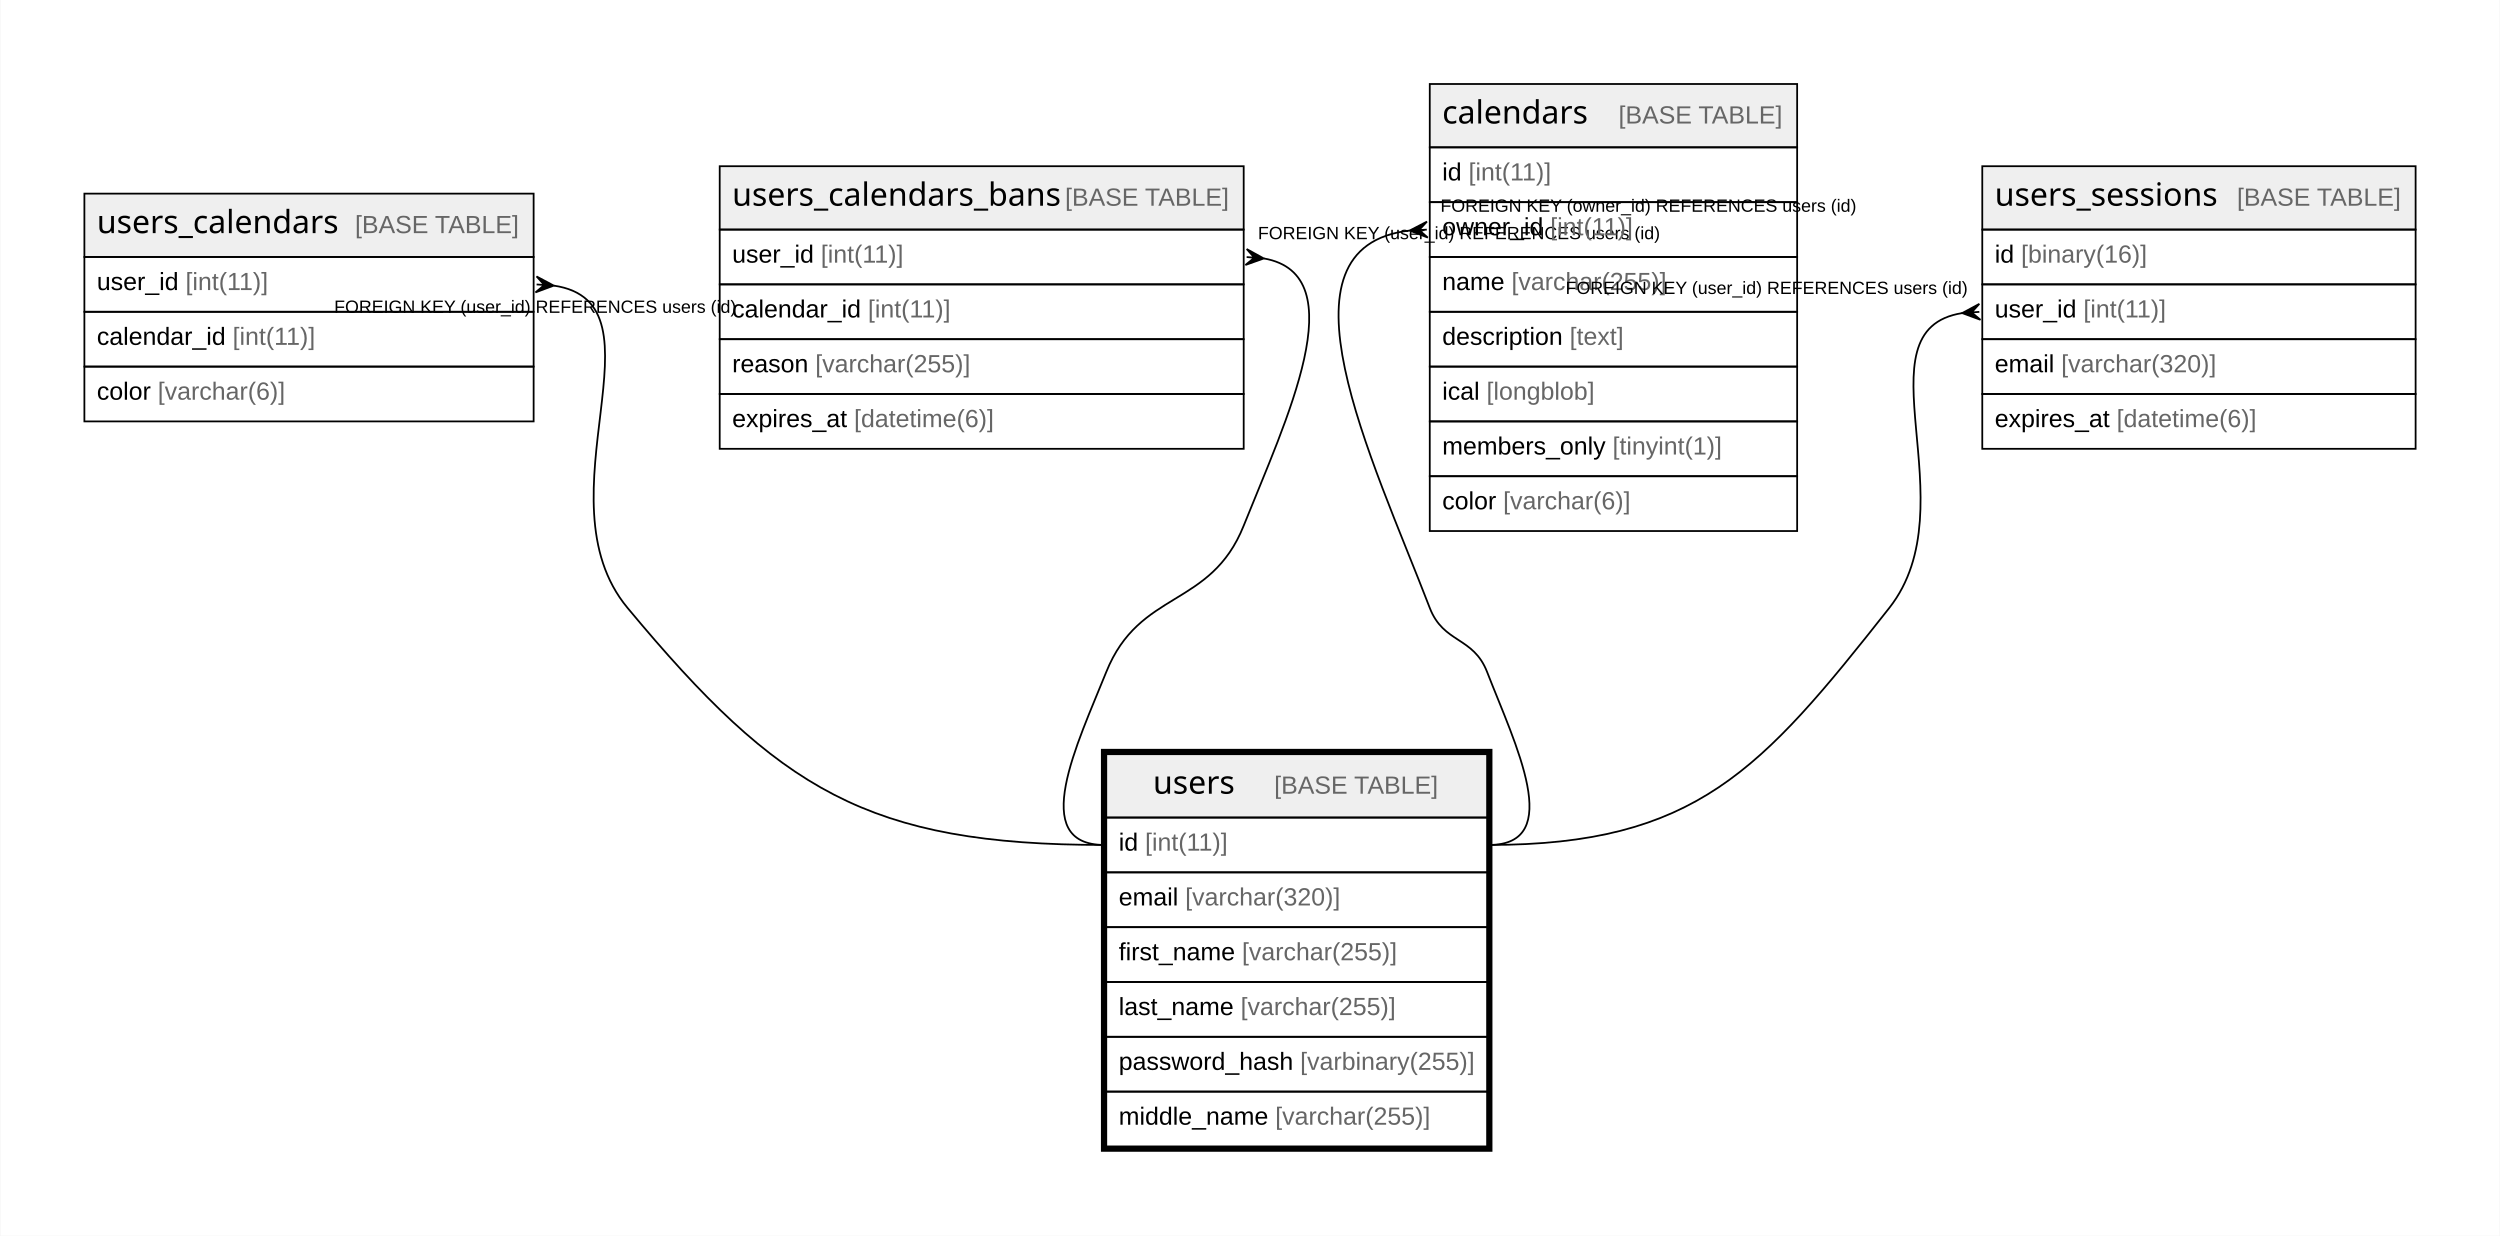
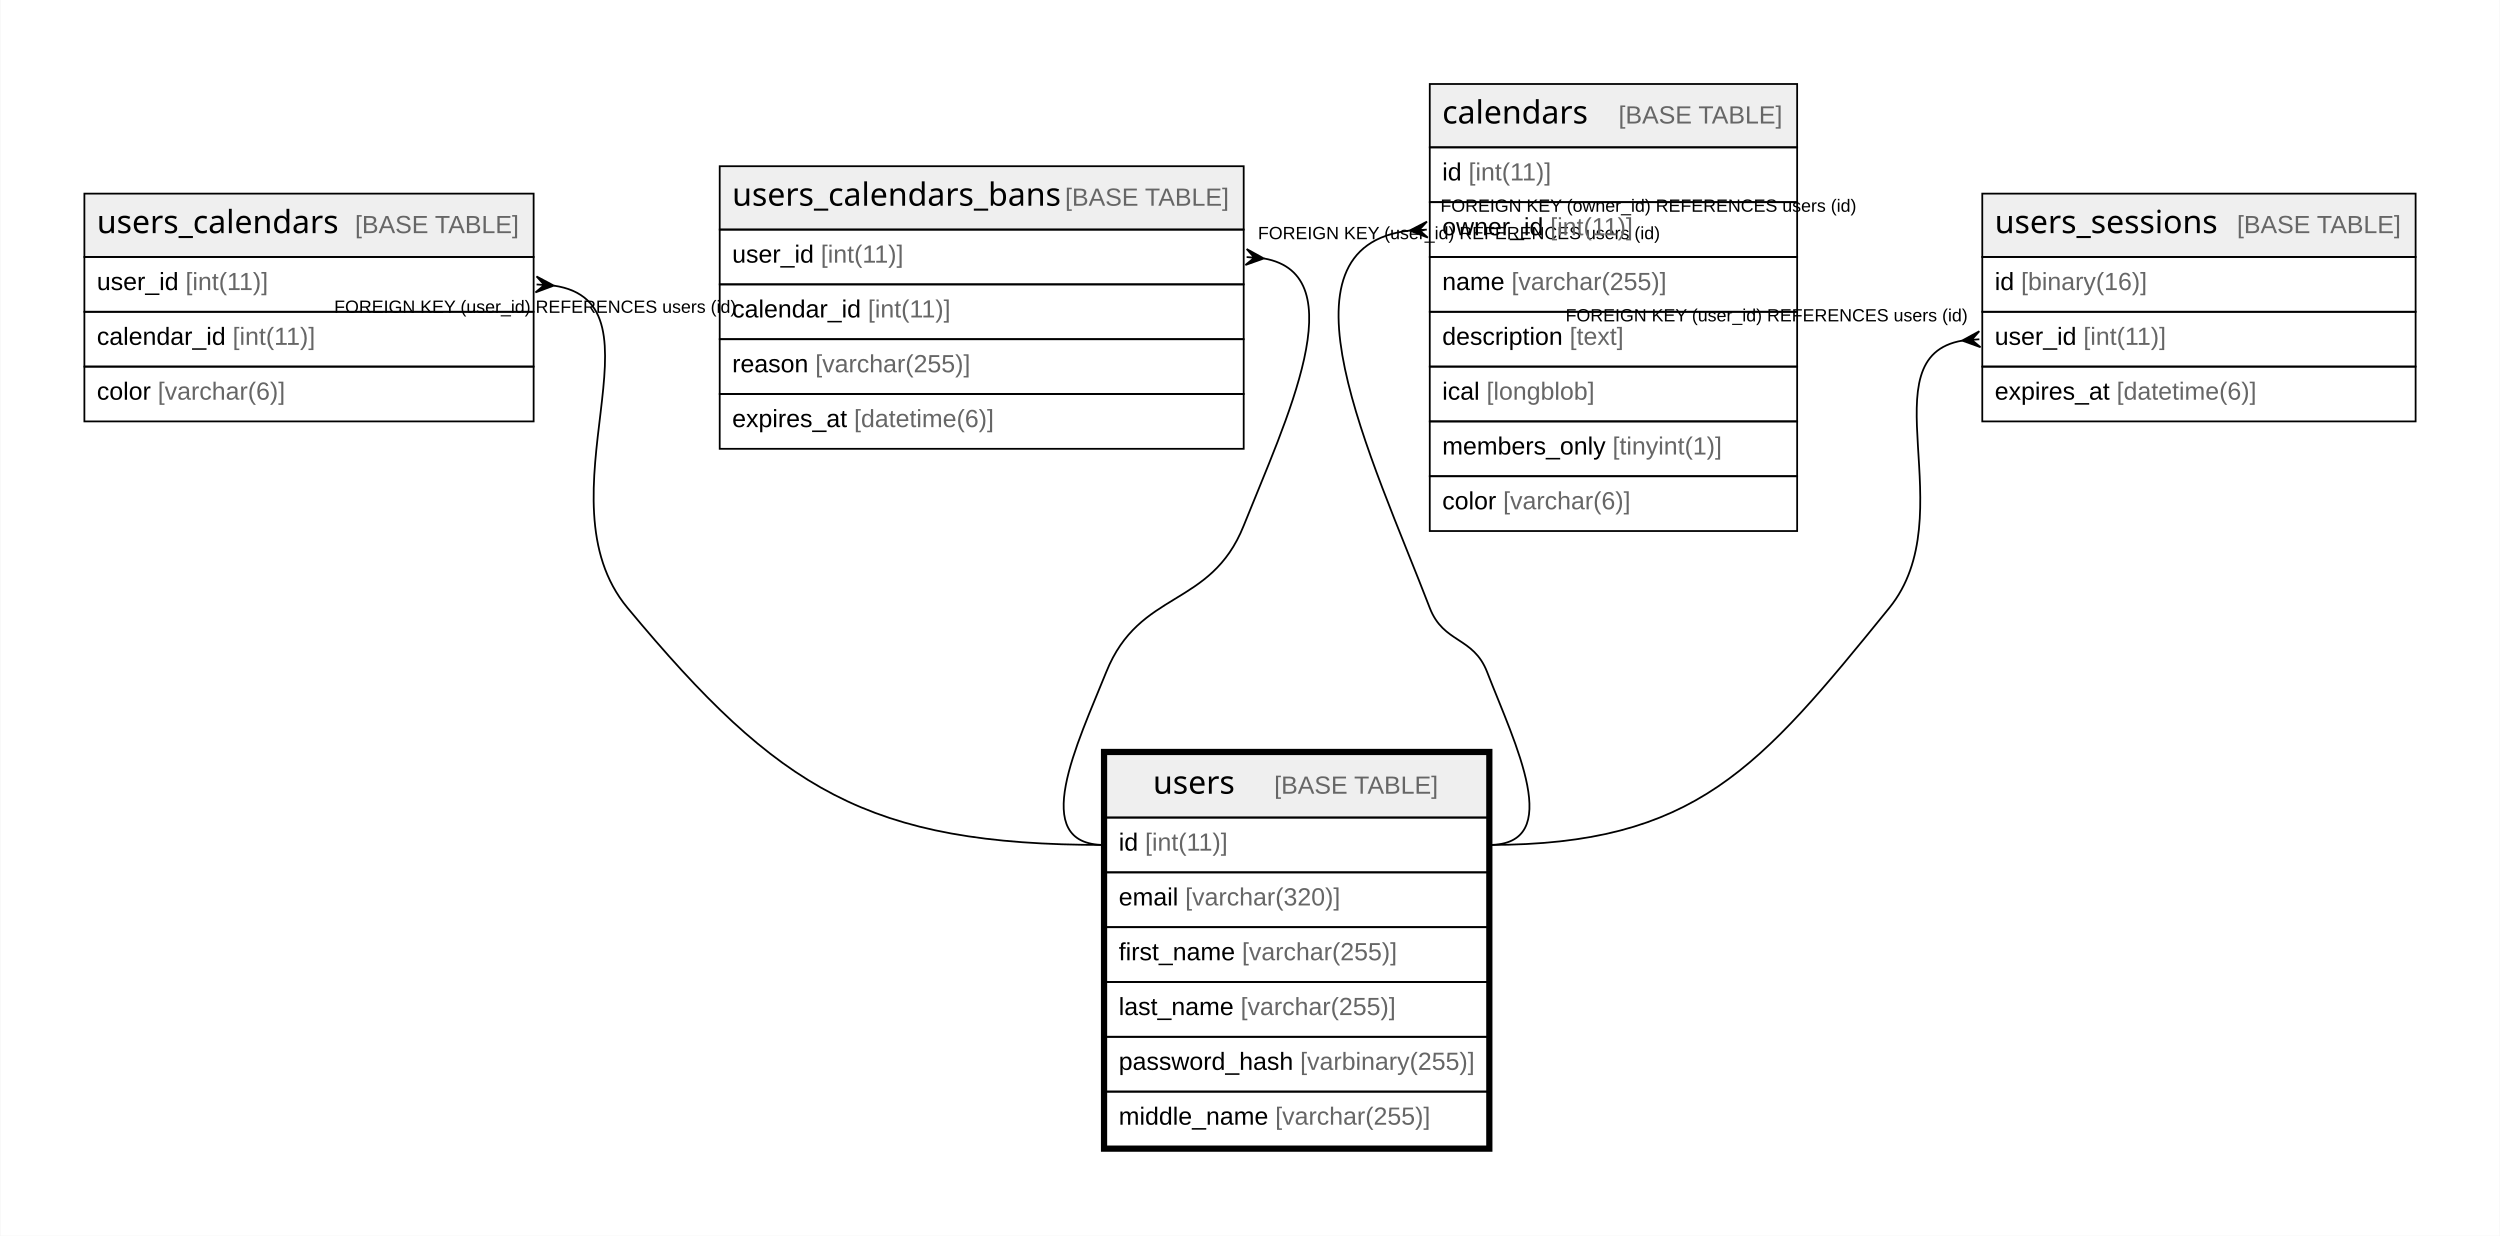
<svg xmlns="http://www.w3.org/2000/svg" width="1404pt" height="694pt" viewBox="0.00 0.00 1404.37 694.40">
  <g id="graph0" class="graph" transform="scale(1 1) rotate(0) translate(4 690.4)">
    <polygon fill="white" stroke="none" points="-4,4 -4,-690.4 1400.37,-690.4 1400.37,4 -4,4" />
    <g id="node1" class="node">
      <polygon fill="#efefef" stroke="none" points="617.42,-231 617.42,-266.6 831.42,-266.6 831.42,-231 617.42,-231" />
      <polygon fill="none" stroke="black" points="617.42,-231 617.42,-266.6 831.42,-266.6 831.42,-231 617.42,-231" />
      <text text-anchor="start" x="643.68" y="-244.4" font-family="Arial Bold" font-size="18.00">users</text>
      <text text-anchor="start" x="680.67" y="-244.4" font-family="Arial" font-size="14.00">    </text>
      <text text-anchor="start" x="711.79" y="-244.4" font-family="Arial" font-size="14.00" fill="#666666">[BASE TABLE]</text>
      <polygon fill="none" stroke="black" points="617.42,-200.2 617.42,-231 831.42,-231 831.42,-200.2 617.42,-200.2" />
      <text text-anchor="start" x="624.42" y="-212.4" font-family="Arial" font-size="14.00">id </text>
      <text text-anchor="start" x="639.21" y="-212.4" font-family="Arial" font-size="14.00" fill="#666666">[int(11)]</text>
      <polygon fill="none" stroke="black" points="617.42,-169.4 617.42,-200.2 831.42,-200.2 831.42,-169.4 617.42,-169.4" />
      <text text-anchor="start" x="624.42" y="-181.6" font-family="Arial" font-size="14.00">email </text>
      <text text-anchor="start" x="661.77" y="-181.6" font-family="Arial" font-size="14.00" fill="#666666">[varchar(320)]</text>
      <polygon fill="none" stroke="black" points="617.42,-138.6 617.42,-169.4 831.42,-169.4 831.42,-138.6 617.42,-138.6" />
      <text text-anchor="start" x="624.42" y="-150.8" font-family="Arial" font-size="14.00">first_name </text>
      <text text-anchor="start" x="693.67" y="-150.8" font-family="Arial" font-size="14.00" fill="#666666">[varchar(255)]</text>
      <polygon fill="none" stroke="black" points="617.42,-107.8 617.42,-138.6 831.42,-138.6 831.42,-107.8 617.42,-107.8" />
      <text text-anchor="start" x="624.42" y="-120" font-family="Arial" font-size="14.00">last_name </text>
      <text text-anchor="start" x="692.91" y="-120" font-family="Arial" font-size="14.00" fill="#666666">[varchar(255)]</text>
      <polygon fill="none" stroke="black" points="617.42,-77 617.42,-107.8 831.42,-107.8 831.42,-77 617.42,-77" />
      <text text-anchor="start" x="624.42" y="-89.2" font-family="Arial" font-size="14.00">password_hash </text>
      <text text-anchor="start" x="726.37" y="-89.2" font-family="Arial" font-size="14.00" fill="#666666">[varbinary(255)]</text>
      <polygon fill="none" stroke="black" points="617.42,-46.2 617.42,-77 831.42,-77 831.42,-46.2 617.42,-46.2" />
      <text text-anchor="start" x="624.42" y="-58.4" font-family="Arial" font-size="14.00">middle_name </text>
      <text text-anchor="start" x="712.36" y="-58.4" font-family="Arial" font-size="14.00" fill="#666666">[varchar(255)]</text>
      <polygon fill="none" stroke="black" stroke-width="3" points="615.92,-44.7 615.92,-268.1 832.92,-268.1 832.92,-44.7 615.92,-44.7" />
    </g>
    <g id="node2" class="node">
      <polygon fill="#efefef" stroke="none" points="43.2,-546 43.2,-581.6 295.64,-581.6 295.64,-546 43.2,-546" />
      <polygon fill="none" stroke="black" points="43.2,-546 43.2,-581.6 295.64,-581.6 295.64,-546 43.2,-546" />
      <text text-anchor="start" x="50.2" y="-559.4" font-family="Arial Bold" font-size="18.00">users_calendars</text>
      <text text-anchor="start" x="164.15" y="-559.4" font-family="Arial" font-size="14.00">    </text>
      <text text-anchor="start" x="195.27" y="-559.4" font-family="Arial" font-size="14.00" fill="#666666">[BASE TABLE]</text>
      <polygon fill="none" stroke="black" points="43.2,-515.2 43.2,-546 295.64,-546 295.64,-515.2 43.2,-515.2" />
      <text text-anchor="start" x="50.2" y="-527.4" font-family="Arial" font-size="14.00">user_id </text>
      <text text-anchor="start" x="100.01" y="-527.4" font-family="Arial" font-size="14.00" fill="#666666">[int(11)]</text>
      <polygon fill="none" stroke="black" points="43.2,-484.4 43.2,-515.2 295.64,-515.2 295.64,-484.4 43.2,-484.4" />
      <text text-anchor="start" x="50.2" y="-496.6" font-family="Arial" font-size="14.00">calendar_id </text>
      <text text-anchor="start" x="126.48" y="-496.6" font-family="Arial" font-size="14.00" fill="#666666">[int(11)]</text>
      <polygon fill="none" stroke="black" points="43.2,-453.6 43.2,-484.4 295.64,-484.4 295.64,-453.6 43.2,-453.6" />
      <text text-anchor="start" x="50.2" y="-465.8" font-family="Arial" font-size="14.00">color </text>
      <text text-anchor="start" x="84.43" y="-465.8" font-family="Arial" font-size="14.00" fill="#666666">[varchar(6)]</text>
    </g>
    <g id="edge1" class="edge">
      <path fill="none" stroke="black" d="M306.96,-529.91C373.21,-520.18 297.13,-410.5 348.42,-348.8 433.45,-246.51 483.41,-215.6 616.42,-215.6" />
      <polygon fill="black" stroke="black" points="306.95,-529.91 296.67,-526.09 301.63,-530.26 297.31,-530.56 297.31,-530.56 297.31,-530.56 301.63,-530.26 297.28,-535.07 306.95,-529.91" />
      <text text-anchor="start" x="183.56" y="-514.6" font-family="Arial" font-size="10.00">FOREIGN KEY (user_id) REFERENCES users (id)</text>
    </g>
    <g id="node3" class="node">
      <polygon fill="#efefef" stroke="none" points="400.2,-561.4 400.2,-597 694.64,-597 694.64,-561.4 400.2,-561.4" />
      <polygon fill="none" stroke="black" points="400.2,-561.4 400.2,-597 694.64,-597 694.64,-561.4 400.2,-561.4" />
      <text text-anchor="start" x="407.2" y="-574.8" font-family="Arial Bold" font-size="18.00">users_calendars_bans</text>
      <text text-anchor="start" x="563.15" y="-574.8" font-family="Arial" font-size="14.00">    </text>
      <text text-anchor="start" x="594.26" y="-574.8" font-family="Arial" font-size="14.00" fill="#666666">[BASE TABLE]</text>
      <polygon fill="none" stroke="black" points="400.2,-530.6 400.2,-561.4 694.64,-561.4 694.64,-530.6 400.2,-530.6" />
      <text text-anchor="start" x="407.2" y="-542.8" font-family="Arial" font-size="14.00">user_id </text>
      <text text-anchor="start" x="457.01" y="-542.8" font-family="Arial" font-size="14.00" fill="#666666">[int(11)]</text>
      <polygon fill="none" stroke="black" points="400.2,-499.8 400.2,-530.6 694.64,-530.6 694.64,-499.8 400.2,-499.8" />
      <text text-anchor="start" x="407.2" y="-512" font-family="Arial" font-size="14.00">calendar_id </text>
      <text text-anchor="start" x="483.48" y="-512" font-family="Arial" font-size="14.00" fill="#666666">[int(11)]</text>
      <polygon fill="none" stroke="black" points="400.2,-469 400.2,-499.8 694.64,-499.8 694.64,-469 400.2,-469" />
      <text text-anchor="start" x="407.2" y="-481.2" font-family="Arial" font-size="14.00">reason </text>
      <text text-anchor="start" x="453.9" y="-481.2" font-family="Arial" font-size="14.00" fill="#666666">[varchar(255)]</text>
      <polygon fill="none" stroke="black" points="400.2,-438.2 400.2,-469 694.64,-469 694.64,-438.2 400.2,-438.2" />
      <text text-anchor="start" x="407.2" y="-450.4" font-family="Arial" font-size="14.00">expires_at </text>
      <text text-anchor="start" x="475.69" y="-450.4" font-family="Arial" font-size="14.00" fill="#666666">[datetime(6)]</text>
    </g>
    <g id="edge2" class="edge">
      <path fill="none" stroke="black" d="M706,-545.17C757.91,-536.04 718.14,-453.79 694.64,-395 676.03,-348.46 636.12,-359.31 617.42,-312.8 601.31,-272.72 573.22,-215.6 616.42,-215.6" />
      <polygon fill="black" stroke="black" points="705.94,-545.17 695.61,-541.49 700.62,-545.6 696.3,-545.95 696.3,-545.95 696.3,-545.95 700.62,-545.6 696.33,-550.46 705.94,-545.17" />
      <text text-anchor="start" x="702.64" y="-556" font-family="Arial" font-size="10.00">FOREIGN KEY (user_id) REFERENCES users (id)</text>
    </g>
    <g id="node4" class="node">
      <polygon fill="#efefef" stroke="none" points="799.2,-607.6 799.2,-643.2 1005.64,-643.2 1005.64,-607.6 799.2,-607.6" />
      <polygon fill="none" stroke="black" points="799.2,-607.6 799.2,-643.2 1005.64,-643.2 1005.64,-607.6 799.2,-607.6" />
      <text text-anchor="start" x="806.2" y="-621" font-family="Arial Bold" font-size="18.00">calendars</text>
      <text text-anchor="start" x="874.15" y="-621" font-family="Arial" font-size="14.00">    </text>
      <text text-anchor="start" x="905.27" y="-621" font-family="Arial" font-size="14.00" fill="#666666">[BASE TABLE]</text>
      <polygon fill="none" stroke="black" points="799.2,-576.8 799.2,-607.6 1005.64,-607.6 1005.64,-576.8 799.2,-576.8" />
      <text text-anchor="start" x="806.2" y="-589" font-family="Arial" font-size="14.00">id </text>
      <text text-anchor="start" x="820.98" y="-589" font-family="Arial" font-size="14.00" fill="#666666">[int(11)]</text>
      <polygon fill="none" stroke="black" points="799.2,-546 799.2,-576.8 1005.64,-576.8 1005.64,-546 799.2,-546" />
      <text text-anchor="start" x="806.2" y="-558.2" font-family="Arial" font-size="14.00">owner_id </text>
      <text text-anchor="start" x="866.9" y="-558.2" font-family="Arial" font-size="14.00" fill="#666666">[int(11)]</text>
      <polygon fill="none" stroke="black" points="799.2,-515.2 799.2,-546 1005.64,-546 1005.64,-515.2 799.2,-515.2" />
      <text text-anchor="start" x="806.2" y="-527.4" font-family="Arial" font-size="14.00">name </text>
      <text text-anchor="start" x="845.11" y="-527.4" font-family="Arial" font-size="14.00" fill="#666666">[varchar(255)]</text>
      <polygon fill="none" stroke="black" points="799.2,-484.4 799.2,-515.2 1005.64,-515.2 1005.64,-484.4 799.2,-484.4" />
      <text text-anchor="start" x="806.2" y="-496.6" font-family="Arial" font-size="14.00">description </text>
      <text text-anchor="start" x="877.79" y="-496.6" font-family="Arial" font-size="14.00" fill="#666666">[text]</text>
      <polygon fill="none" stroke="black" points="799.2,-453.6 799.2,-484.4 1005.64,-484.4 1005.64,-453.6 799.2,-453.6" />
      <text text-anchor="start" x="806.2" y="-465.8" font-family="Arial" font-size="14.00">ical </text>
      <text text-anchor="start" x="831.09" y="-465.8" font-family="Arial" font-size="14.00" fill="#666666">[longblob]</text>
      <polygon fill="none" stroke="black" points="799.2,-422.8 799.2,-453.6 1005.64,-453.6 1005.64,-422.8 799.2,-422.8" />
      <text text-anchor="start" x="806.2" y="-435" font-family="Arial" font-size="14.00">members_only </text>
      <text text-anchor="start" x="901.9" y="-435" font-family="Arial" font-size="14.00" fill="#666666">[tinyint(1)]</text>
      <polygon fill="none" stroke="black" points="799.2,-392 799.2,-422.8 1005.64,-422.8 1005.64,-392 799.2,-392" />
      <text text-anchor="start" x="806.2" y="-404.2" font-family="Arial" font-size="14.00">color </text>
      <text text-anchor="start" x="840.43" y="-404.2" font-family="Arial" font-size="14.00" fill="#666666">[varchar(6)]</text>
    </g>
    <g id="edge3" class="edge">
      <path fill="none" stroke="black" d="M787.83,-560.84C708.47,-551.74 766.59,-433.54 799.2,-348.8 806.91,-328.76 823.65,-332.82 831.42,-312.8 847.04,-272.52 875.62,-215.6 832.42,-215.6" />
      <polygon fill="black" stroke="black" points="787.88,-560.84 797.62,-565.88 793.2,-561.13 797.53,-561.36 797.53,-561.36 797.53,-561.36 793.2,-561.13 798.11,-556.89 787.88,-560.84" />
      <text text-anchor="start" x="805.2" y="-571.4" font-family="Arial" font-size="10.00">FOREIGN KEY (owner_id) REFERENCES users (id)</text>
    </g>
    <g id="node5" class="node">
-       <polygon fill="#efefef" stroke="none" points="1109.67,-561.4 1109.67,-597 1353.17,-597 1353.17,-561.4 1109.67,-561.4" />
-       <polygon fill="none" stroke="black" points="1109.67,-561.4 1109.67,-597 1353.17,-597 1353.17,-561.4 1109.67,-561.4" />
-       <text text-anchor="start" x="1116.67" y="-574.8" font-family="Arial Bold" font-size="18.00">users_sessions</text>
-       <text text-anchor="start" x="1221.68" y="-574.8" font-family="Arial" font-size="14.00">    </text>
-       <text text-anchor="start" x="1252.79" y="-574.8" font-family="Arial" font-size="14.00" fill="#666666">[BASE TABLE]</text>
-       <polygon fill="none" stroke="black" points="1109.67,-530.6 1109.67,-561.4 1353.17,-561.4 1353.17,-530.6 1109.67,-530.6" />
-       <text text-anchor="start" x="1116.67" y="-542.8" font-family="Arial" font-size="14.00">id </text>
-       <text text-anchor="start" x="1131.46" y="-542.8" font-family="Arial" font-size="14.00" fill="#666666">[binary(16)]</text>
-       <polygon fill="none" stroke="black" points="1109.67,-499.8 1109.67,-530.6 1353.17,-530.6 1353.17,-499.8 1109.67,-499.8" />
-       <text text-anchor="start" x="1116.67" y="-512" font-family="Arial" font-size="14.00">user_id </text>
-       <text text-anchor="start" x="1166.48" y="-512" font-family="Arial" font-size="14.00" fill="#666666">[int(11)]</text>
-       <polygon fill="none" stroke="black" points="1109.67,-469 1109.67,-499.8 1353.17,-499.8 1353.17,-469 1109.67,-469" />
-       <text text-anchor="start" x="1116.67" y="-481.2" font-family="Arial" font-size="14.00">email </text>
-       <text text-anchor="start" x="1154.02" y="-481.2" font-family="Arial" font-size="14.00" fill="#666666">[varchar(320)]</text>
-       <polygon fill="none" stroke="black" points="1109.67,-438.2 1109.67,-469 1353.17,-469 1353.17,-438.2 1109.67,-438.2" />
-       <text text-anchor="start" x="1116.67" y="-450.4" font-family="Arial" font-size="14.00">expires_at </text>
-       <text text-anchor="start" x="1185.16" y="-450.4" font-family="Arial" font-size="14.00" fill="#666666">[datetime(6)]</text>
+       <polygon fill="#efefef" stroke="none" points="1109.67,-546 1109.67,-581.6 1353.17,-581.6 1353.17,-546 1109.67,-546" />
+       <polygon fill="none" stroke="black" points="1109.67,-546 1109.67,-581.6 1353.17,-581.6 1353.17,-546 1109.67,-546" />
+       <text text-anchor="start" x="1116.67" y="-559.4" font-family="Arial Bold" font-size="18.00">users_sessions</text>
+       <text text-anchor="start" x="1221.68" y="-559.4" font-family="Arial" font-size="14.00">    </text>
+       <text text-anchor="start" x="1252.79" y="-559.4" font-family="Arial" font-size="14.00" fill="#666666">[BASE TABLE]</text>
+       <polygon fill="none" stroke="black" points="1109.67,-515.2 1109.67,-546 1353.17,-546 1353.17,-515.2 1109.67,-515.2" />
+       <text text-anchor="start" x="1116.67" y="-527.4" font-family="Arial" font-size="14.00">id </text>
+       <text text-anchor="start" x="1131.46" y="-527.4" font-family="Arial" font-size="14.00" fill="#666666">[binary(16)]</text>
+       <polygon fill="none" stroke="black" points="1109.67,-484.4 1109.67,-515.2 1353.17,-515.2 1353.17,-484.4 1109.67,-484.4" />
+       <text text-anchor="start" x="1116.67" y="-496.6" font-family="Arial" font-size="14.00">user_id </text>
+       <text text-anchor="start" x="1166.48" y="-496.6" font-family="Arial" font-size="14.00" fill="#666666">[int(11)]</text>
+       <polygon fill="none" stroke="black" points="1109.67,-453.6 1109.67,-484.4 1353.17,-484.4 1353.17,-453.6 1109.67,-453.6" />
+       <text text-anchor="start" x="1116.67" y="-465.8" font-family="Arial" font-size="14.00">expires_at </text>
+       <text text-anchor="start" x="1185.16" y="-465.8" font-family="Arial" font-size="14.00" fill="#666666">[datetime(6)]</text>
    </g>
    <g id="edge4" class="edge">
-       <path fill="none" stroke="black" d="M1098.39,-514.46C1038.23,-504.99 1102.99,-406.61 1057.42,-348.8 985.48,-257.53 948.63,-215.6 832.42,-215.6" />
-       <polygon fill="black" stroke="black" points="1098.37,-514.46 1108.02,-519.66 1103.69,-514.84 1108.01,-515.15 1108.01,-515.15 1108.01,-515.15 1103.69,-514.84 1108.66,-510.69 1098.37,-514.46" />
-       <text text-anchor="start" x="875.52" y="-525.2" font-family="Arial" font-size="10.00">FOREIGN KEY (user_id) REFERENCES users (id)</text>
+       <path fill="none" stroke="black" d="M1098.55,-499.02C1044.28,-489.79 1099.73,-400.93 1057.42,-348.8 984.19,-258.57 948.63,-215.6 832.42,-215.6" />
+       <polygon fill="black" stroke="black" points="1098.37,-499.01 1107.99,-504.26 1103.69,-499.42 1108.01,-499.75 1108.01,-499.75 1108.01,-499.75 1103.69,-499.42 1108.69,-495.29 1098.37,-499.01" />
+       <text text-anchor="start" x="875.52" y="-509.8" font-family="Arial" font-size="10.00">FOREIGN KEY (user_id) REFERENCES users (id)</text>
    </g>
  </g>
</svg>
